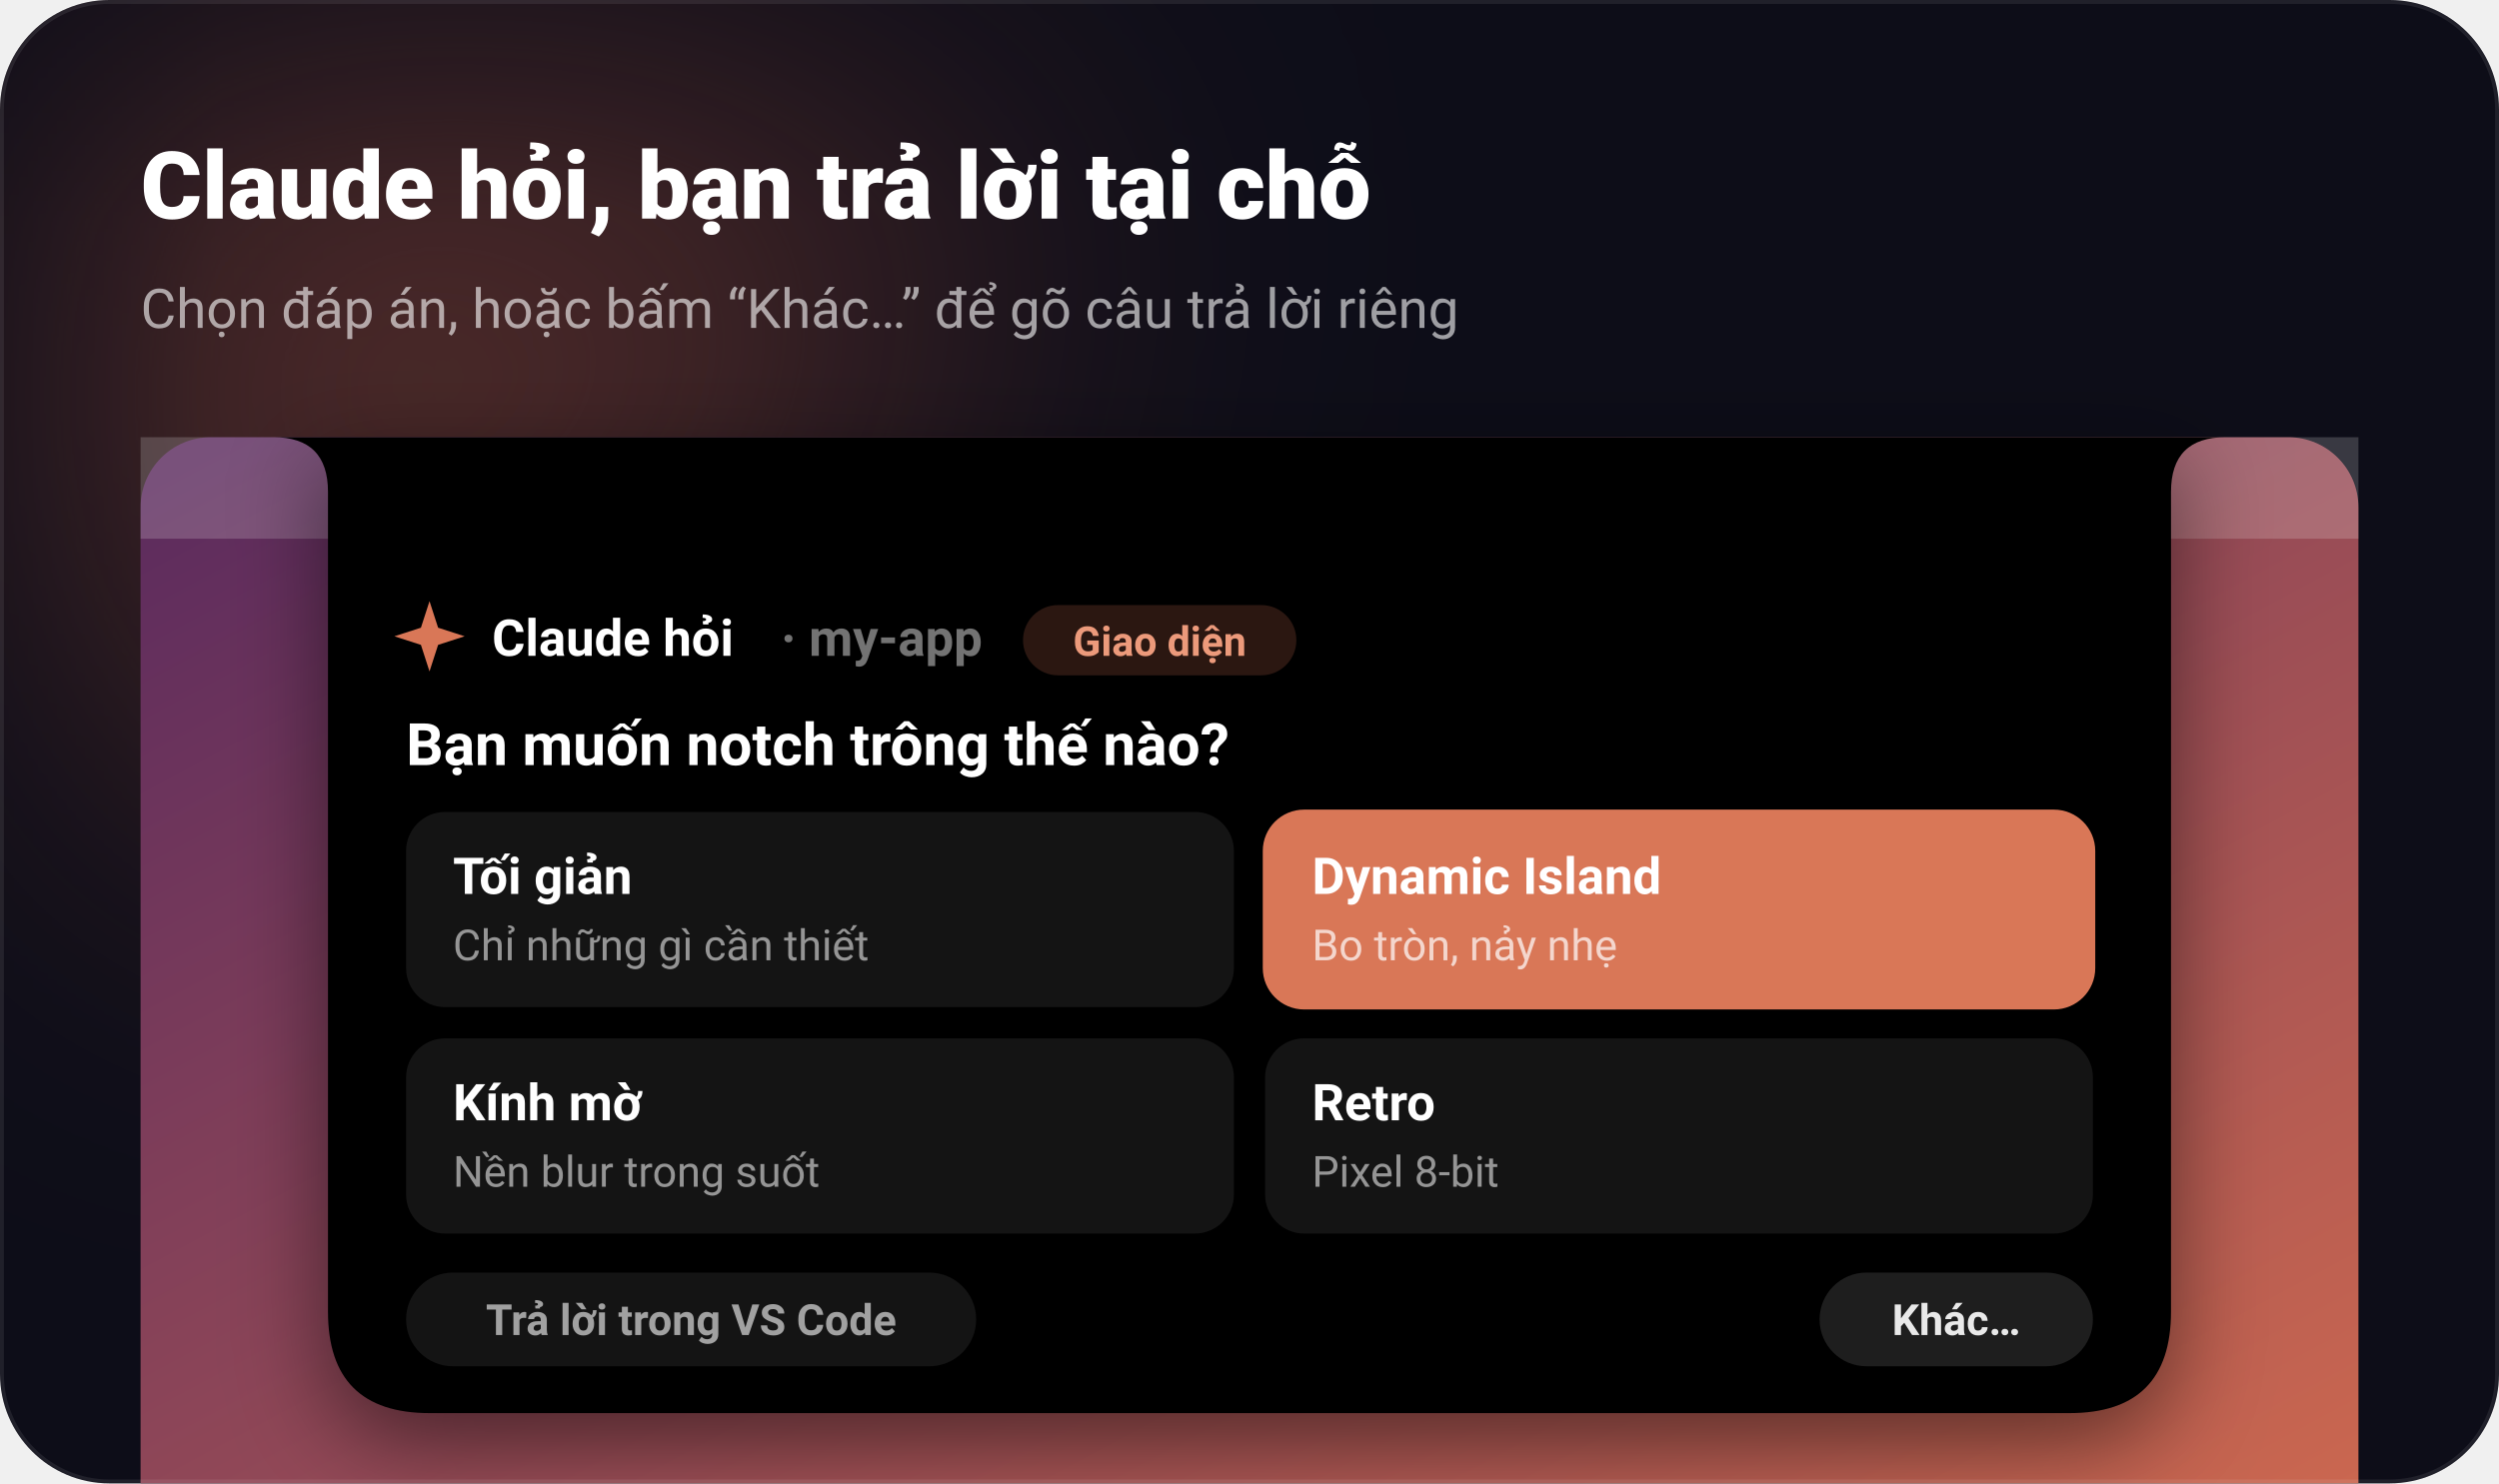
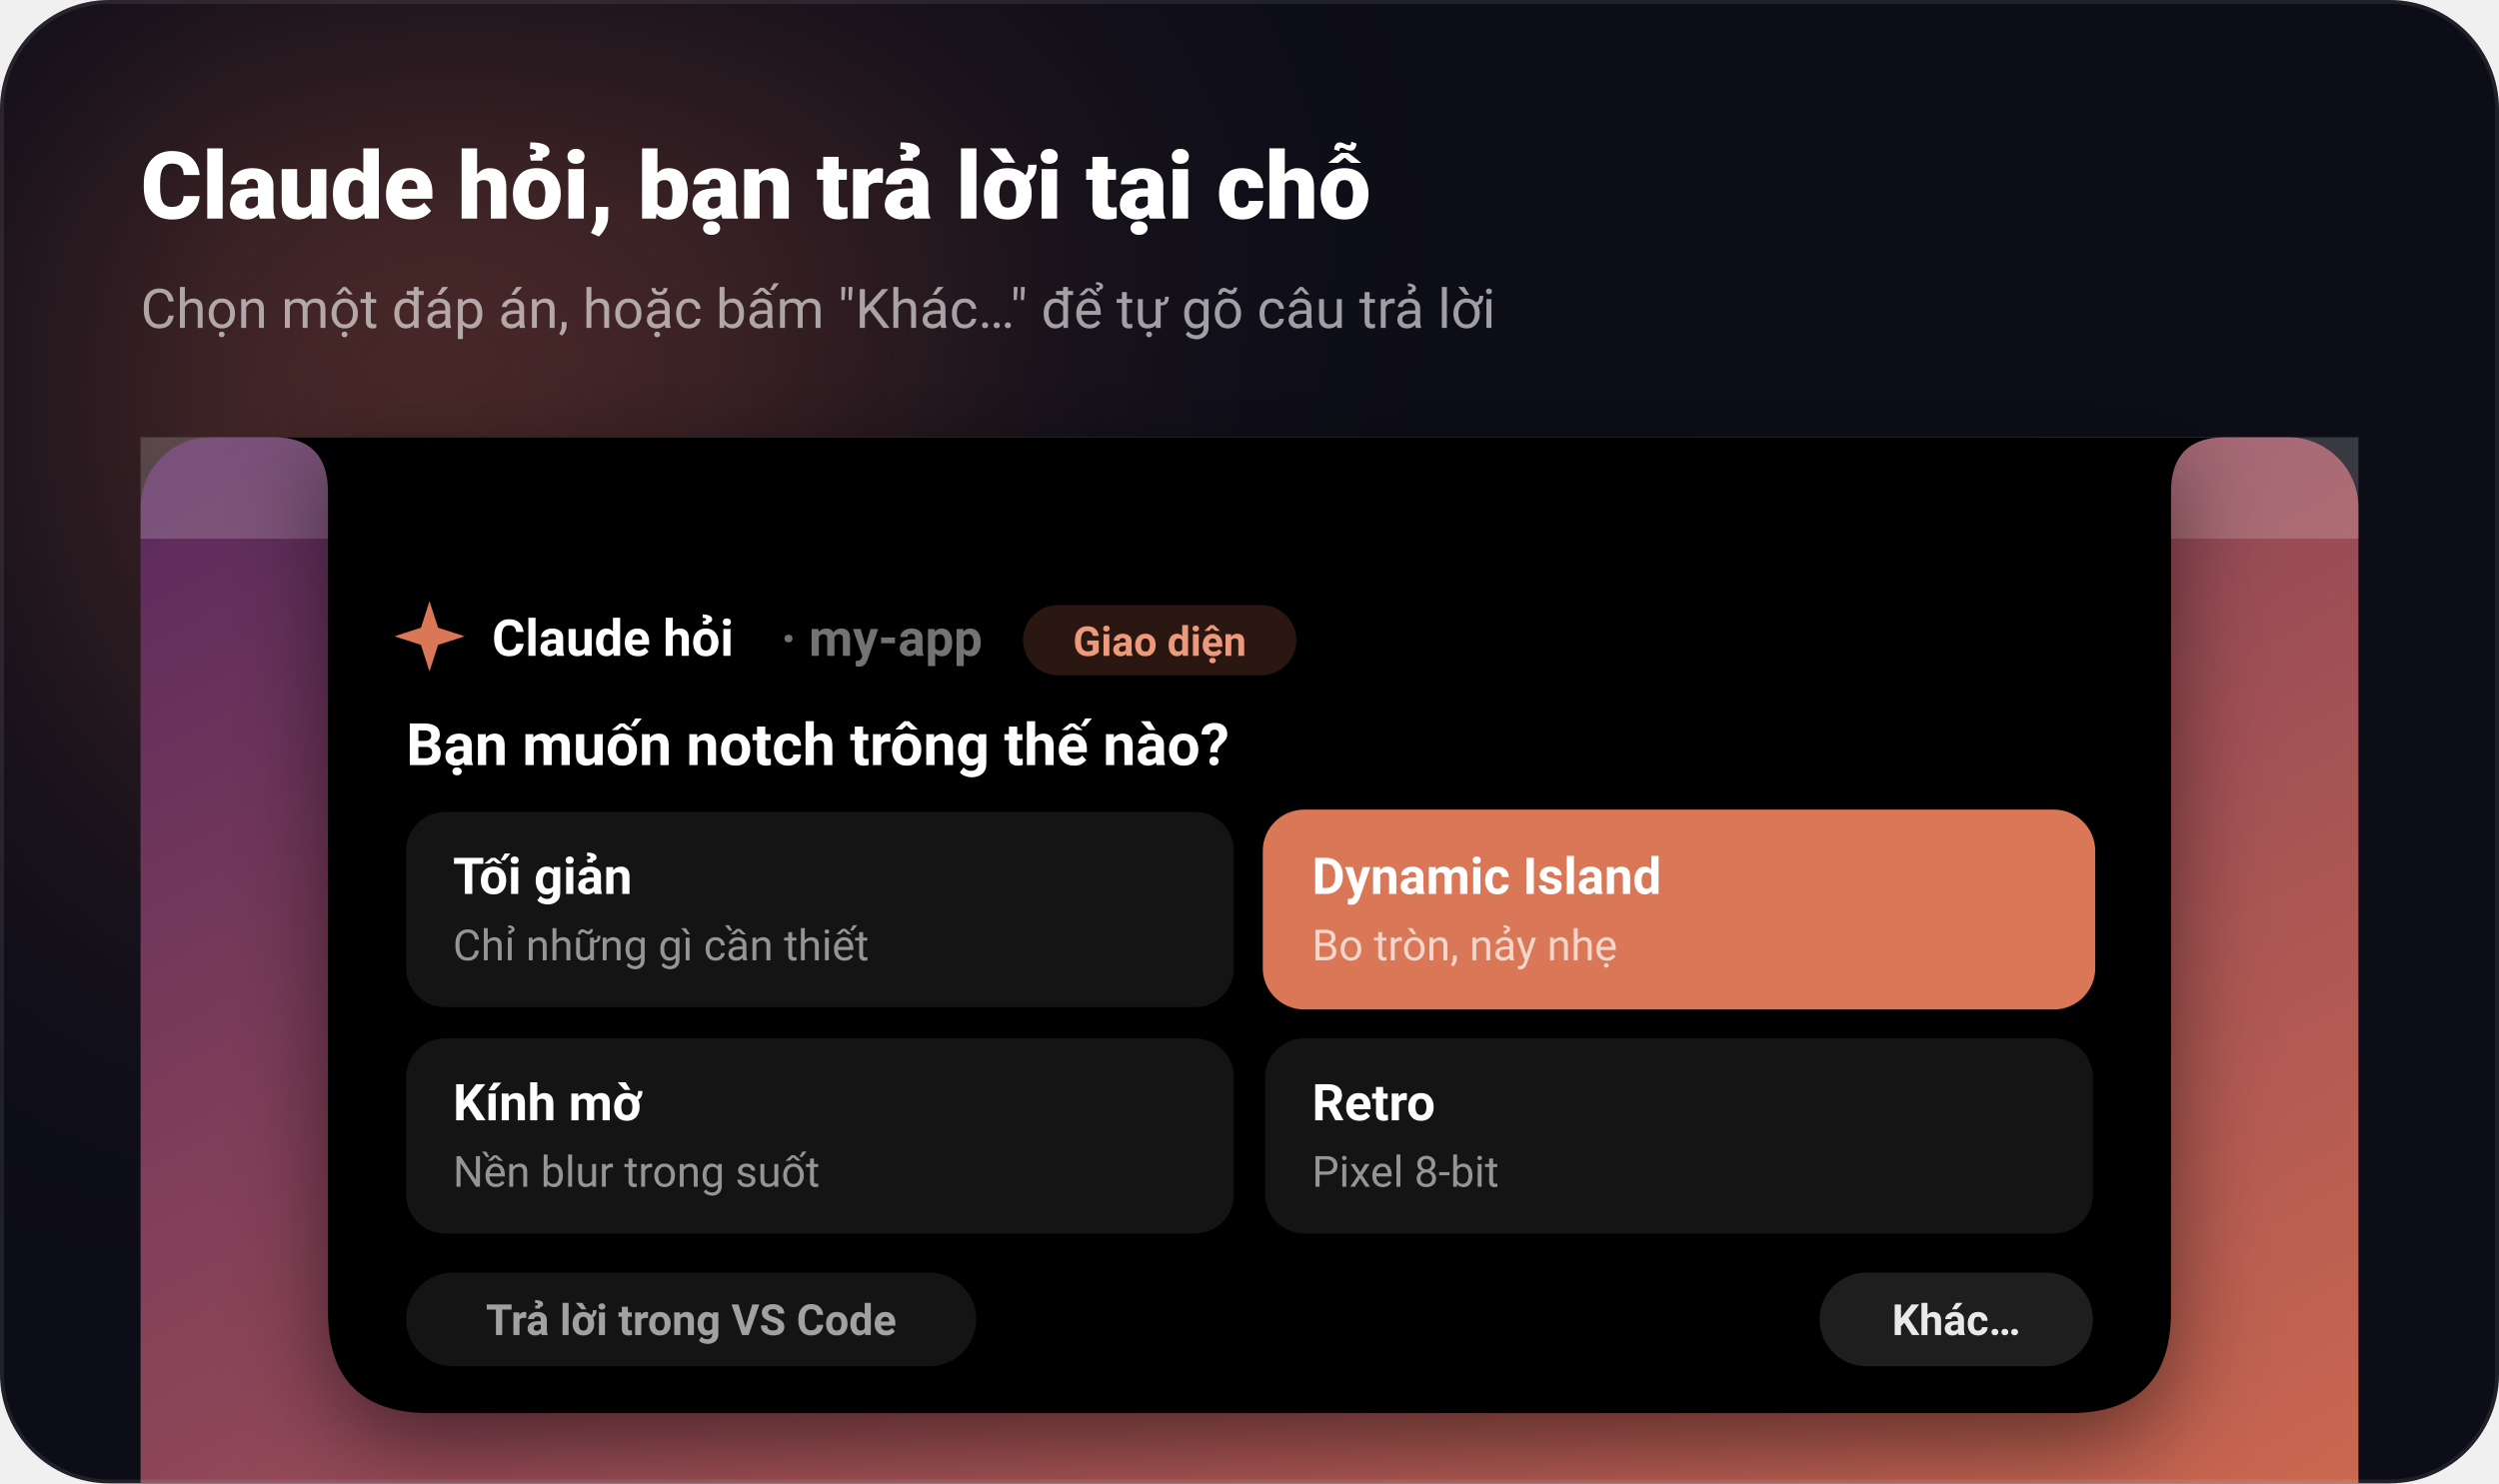
<svg xmlns="http://www.w3.org/2000/svg" width="640" height="380" viewBox="0 0 640 380">
  <defs>
    <linearGradient id="wall" x1="0" y1="0" x2="1" y2="1">
      <stop offset="0" stop-color="#5a2a5e" />
      <stop offset="1" stop-color="#d06a4f" />
    </linearGradient>
    <clipPath id="card">
      <rect width="640" height="380" rx="28" />
    </clipPath>
    <filter id="b60" x="-60%" y="-60%" width="220%" height="220%">
      <feGaussianBlur stdDeviation="60" />
    </filter>
    <filter id="b12" x="-50%" y="-50%" width="200%" height="200%">
      <feGaussianBlur stdDeviation="12" />
    </filter>
  </defs>
  <style>
    text { font-family: -apple-system, BlinkMacSystemFont, "SF Pro Display", "Segoe UI", Roboto, Helvetica, Arial, sans-serif; }
    .pick { animation: pick 1.6s ease-in-out infinite alternate; }
    @keyframes pick { from { stroke-opacity: .45; fill-opacity: .16; } to { stroke-opacity: 1; fill-opacity: .32; } }
  </style>
  <g clip-path="url(#card)">
    <rect width="640" height="380" fill="#0d0d18" />
    <circle cx="80" cy="40" r="160" fill="#ff7a59" opacity=".28" filter="url(#b60)" />
    <text x="36" y="56" font-size="24" font-weight="800" fill="#fff">Claude hỏi, bạn trả lời tại chỗ</text>
-     <text x="36" y="84" font-size="14" fill="#fff" opacity=".6">Chọn đáp án, hoặc bấm “Khác…” để gõ câu trả lời riêng</text>
+     <text x="36" y="84" font-size="14" fill="#fff" opacity=".6">Chọn một đáp án, hoặc bấm "Khác…" để tự gõ câu trả lời</text>
    <rect x="36" y="112" width="568" height="300" rx="18" fill="url(#wall)" />
    <rect x="36" y="112" width="568" height="26" fill="#fff" opacity=".18" />
    <path d="M70 112 Q84 112 84 126 L84 336 Q84 362 110 362 L530 362 Q556 362 556 336 L556 126 Q556 112 570 112 Z" fill="#000" opacity=".5" transform="translate(0 8)" filter="url(#b12)" />
    <path d="M70 112 Q84 112 84 126 L84 336 Q84 362 110 362 L530 362 Q556 362 556 336 L556 126 Q556 112 570 112 Z" fill="#000" />
    <path d="M110 154 L112.2 160.8 L119 163 L112.2 165.2 L110 172 L107.8 165.2 L101 163 L107.8 160.8 Z" fill="#d97757" />
    <text x="126" y="168" font-size="13" font-weight="700" fill="#fff">Claude hỏi</text>
    <text x="200" y="168" font-size="13" font-weight="600" fill="#fff" opacity=".45">· my-app</text>
    <rect x="262" y="155" width="70" height="18" rx="9" fill="#d97757" fill-opacity=".2" />
    <text x="297" y="168" font-size="10.5" font-weight="700" fill="#ec9a7b" text-anchor="middle">Giao diện</text>
    <text x="104" y="196" font-size="15" font-weight="700" fill="#fff">Bạn muốn notch trông thế nào?</text>
    <g>
      <rect x="104" y="208" width="212" height="50" rx="10" fill="#fff" fill-opacity=".08" />
      <text x="116" y="229" font-size="13" font-weight="700" fill="#fff">Tối giản</text>
      <text x="116" y="246" font-size="11" fill="#fff" opacity=".55">Chỉ những gì cần thiết</text>
      <rect class="pick" x="324" y="208" width="212" height="50" rx="10" fill="#d97757" stroke="#d97757" stroke-width="1.2" />
      <text x="336" y="229" font-size="13" font-weight="700" fill="#fff">Dynamic Island</text>
      <text x="336" y="246" font-size="11" fill="#fff" opacity=".7">Bo tròn, nảy nhẹ</text>
      <rect x="104" y="266" width="212" height="50" rx="10" fill="#fff" fill-opacity=".08" />
      <text x="116" y="287" font-size="13" font-weight="700" fill="#fff">Kính mờ</text>
      <text x="116" y="304" font-size="11" fill="#fff" opacity=".55">Nền blur trong suốt</text>
      <rect x="324" y="266" width="212" height="50" rx="10" fill="#fff" fill-opacity=".08" />
      <text x="336" y="287" font-size="13" font-weight="700" fill="#fff">Retro</text>
      <text x="336" y="304" font-size="11" fill="#fff" opacity=".55">Pixel 8-bit</text>
    </g>
    <g font-size="11" font-weight="700" text-anchor="middle">
      <rect x="104" y="326" width="146" height="24" rx="12" fill="#fff" fill-opacity=".08" />
      <text x="177" y="342" fill="#fff" opacity=".6">Trả lời trong VS Code</text>
      <rect x="466" y="326" width="70" height="24" rx="12" fill="#fff" fill-opacity=".12" />
      <text x="501" y="342" fill="#fff" opacity=".9">Khác…</text>
    </g>
  </g>
  <rect x=".5" y=".5" width="639" height="379" rx="27.5" fill="none" stroke="#fff" stroke-opacity=".08" />
</svg>
